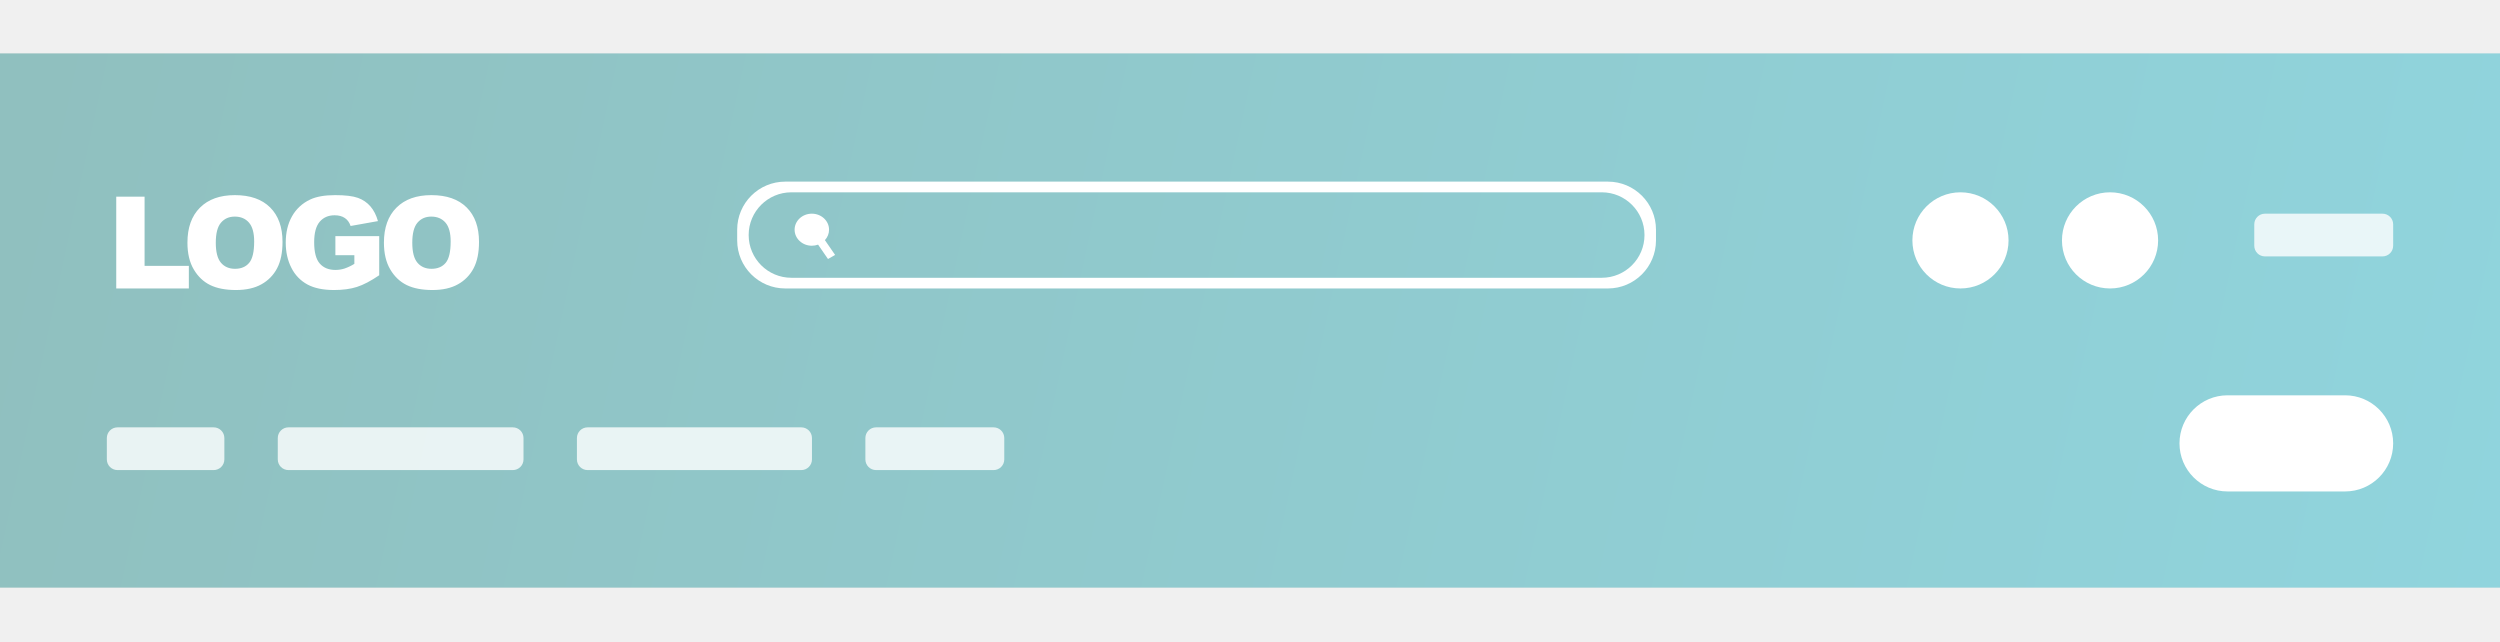
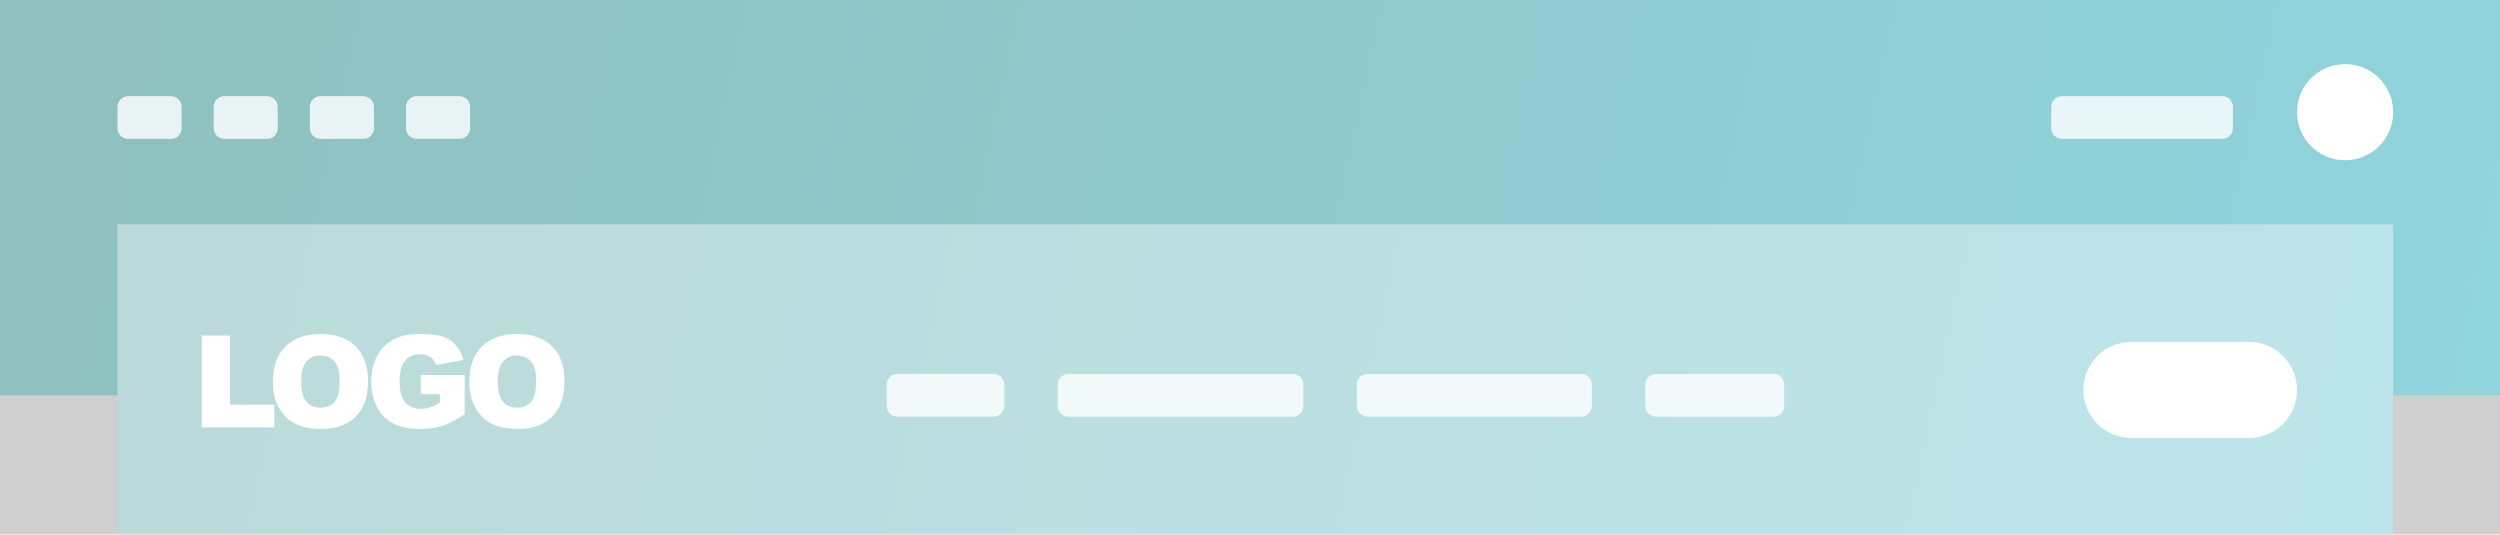
- <svg xmlns="http://www.w3.org/2000/svg" xmlns:xlink="http://www.w3.org/1999/xlink" width="234" height="60" viewBox="0 0 234 60">
+ <svg xmlns="http://www.w3.org/2000/svg" width="234px" height="50px" viewBox="0 0 234 50" version="1.1">
  <defs>
-     <linearGradient id="linearGradient-1" x1="0%" x2="100%" y1="47.717%" y2="52.283%">
-       <stop offset="0%" stop-color="#00A09D" />
-       <stop offset="100%" stop-color="#00E2FF" />
+     <linearGradient x1="0%" y1="47.717%" x2="100%" y2="52.283%" id="linearGradient-1">
+       <stop stop-color="#00A09D" offset="0%" />
+       <stop stop-color="#00E2FF" offset="100%" />
    </linearGradient>
-     <rect id="path-23" width="234" height="50" x="0" y="0" />
  </defs>
-   <g fill="none" fill-rule="evenodd" class="header_template_boxed">
-     <g class="bg__ecom" transform="translate(0 5)">
-       <use fill="#000" fill-opacity=".14" xlink:href="#path-23" />
-       <use fill="url(#linearGradient-1)" fill-opacity=".3" xlink:href="#path-23" />
-     </g>
-     <g fill="#FFF" fill-rule="nonzero" class="group" transform="translate(10 14)">
-       <path d="M7.676 13v-2.115H3.533V4.41H.88V13h6.797zm4.409.146c.953 0 1.749-.178 2.387-.536a3.613 3.613 0 0 0 1.465-1.5c.338-.642.507-1.465.507-2.47 0-1.382-.387-2.457-1.16-3.225-.773-.768-1.875-1.151-3.305-1.151-1.394 0-2.482.39-3.263 1.172-.782.78-1.172 1.873-1.172 3.275 0 1.004.197 1.84.592 2.508.394.668.909 1.156 1.543 1.465.635.308 1.437.462 2.406.462zm-.088-1.986c-.555 0-.993-.19-1.316-.568-.322-.38-.483-1.002-.483-1.87 0-.874.162-1.501.486-1.88.325-.38.754-.569 1.29-.569.558 0 1 .187 1.327.56.326.373.489.964.489 1.772 0 .961-.156 1.627-.469 1.999-.312.37-.754.556-1.324.556zm9.266 1.986c.828 0 1.544-.096 2.148-.29.603-.193 1.298-.557 2.083-1.092V8.102h-4.102v1.787h1.776v.808a4.59 4.59 0 0 1-.926.44 2.78 2.78 0 0 1-.85.129c-.625 0-1.112-.2-1.462-.598-.35-.398-.524-1.063-.524-1.992 0-.875.173-1.515.518-1.92.346-.403.81-.606 1.392-.606.39 0 .712.086.964.258.252.172.43.42.536.744l2.56-.457c-.156-.554-.39-1.012-.7-1.374a2.765 2.765 0 0 0-1.172-.8c-.47-.171-1.18-.257-2.13-.257-.984 0-1.767.138-2.349.416a3.757 3.757 0 0 0-1.7 1.579c-.386.693-.58 1.509-.58 2.446 0 .89.177 1.68.531 2.367a3.569 3.569 0 0 0 1.494 1.553c.643.348 1.474.521 2.493.521zm9.214 0c.953 0 1.749-.178 2.388-.536a3.613 3.613 0 0 0 1.464-1.5c.338-.642.507-1.465.507-2.47 0-1.382-.386-2.457-1.16-3.225-.773-.768-1.875-1.151-3.305-1.151-1.394 0-2.482.39-3.263 1.172-.781.78-1.172 1.873-1.172 3.275 0 1.004.197 1.84.592 2.508.394.668.909 1.156 1.544 1.465.634.308 1.436.462 2.405.462zm-.088-1.986c-.555 0-.993-.19-1.315-.568-.323-.38-.484-1.002-.484-1.87 0-.874.162-1.501.487-1.88.324-.38.753-.569 1.289-.569.558 0 1 .187 1.327.56.326.373.489.964.489 1.772 0 .961-.156 1.627-.469 1.999-.312.37-.754.556-1.324.556z" class="logo" />
-     </g>
-     <g fill="#FFF" class="group" transform="translate(179 18)">
-       <g class="link">
-         <rect width="9" height="9" class="rectangle" rx="4.5" />
+   <g id="Page-1" stroke="none" stroke-width="1" fill="none" fill-rule="evenodd">
+     <g id="header_template_boxed" fill-rule="nonzero">
+       <g id="Group">
+         <g id="path-23-link" fill="#000000" fill-opacity="0.14">
+           <rect id="path-23" x="0" y="0" width="234" height="50" />
+         </g>
+         <g id="path-23-link" fill="url(#linearGradient-1)" fill-opacity="0.3">
+           <polygon id="path-23" points="0 0 234 0 234 37 224 37 224 50 11 50 10.998 37 0 37" />
+         </g>
      </g>
-       <g class="link" transform="translate(14)">
-         <rect width="9" height="9" class="rectangle" rx="4.5" />
+       <g id="Group-3" transform="translate(11, 6)" fill="#FFFFFF">
+         <g id="Group" opacity="0.804" transform="translate(181, 3)">
+           <g id="Rectangle">
+             <rect x="0" y="0" width="17" height="4" rx="1" />
+           </g>
+         </g>
+         <g id="Group-2" transform="translate(0, 3)" opacity="0.804">
+           <g id="Rectangle" transform="translate(27, 0)">
+             <rect x="0" y="0" width="6" height="4" rx="1" />
+           </g>
+           <g id="Rectangle" transform="translate(18, 0)">
+             <rect x="0" y="0" width="6" height="4" rx="1" />
+           </g>
+           <g id="Rectangle" transform="translate(9, 0)">
+             <rect x="0" y="0" width="6" height="4" rx="1" />
+           </g>
+           <g id="Rectangle">
+             <rect x="0" y="0" width="6" height="4" rx="1" />
+           </g>
+         </g>
+         <g id="Rectangle" transform="translate(204, 0)">
+           <rect x="0" y="0" width="9" height="9" rx="4.5" />
+         </g>
      </g>
-       <g class="link" opacity=".804" transform="translate(32 2)">
-         <rect width="13" height="4" class="rectangle" rx="1" />
+       <g id="Group" opacity="0.4" transform="translate(11, 21)" fill="#FFFFFF">
+         <rect id="Rectangle" x="0" y="0" width="213" height="29" />
      </g>
-     </g>
-     <g fill="#FFF" class="search" transform="translate(69 17)">
-       <path d="M81.5 0A4.5 4.5 0 0 1 86 4.5v1a4.5 4.5 0 0 1-4.5 4.5h-77A4.5 4.5 0 0 1 0 5.5v-1A4.5 4.5 0 0 1 4.5 0h77zm-.575 1H5.075a4 4 0 1 0 0 8h75.85a4 4 0 1 0 0-8z" class="combined_shape" />
-       <path d="M6.987 3C7.878 3 8.6 3.672 8.6 4.5c0 .373-.146.714-.389.977l.955 1.384-.666.382-.927-1.345A1.715 1.715 0 0 1 6.987 6c-.89 0-1.612-.672-1.612-1.5S6.097 3 6.987 3z" class="combined_shape" />
-     </g>
-     <g fill="#FFF" class="group" transform="translate(10 37)">
-       <g class="link" opacity=".804" transform="translate(0 3)">
-         <rect width="11" height="4" class="rectangle" rx="1" />
+       <g id="Group" transform="translate(18, 31)" fill="#FFFFFF">
+         <path d="M7.676,9 L7.676,6.885 L3.533,6.885 L3.533,0.41 L0.88,0.41 L0.88,9 L7.677,9 L7.676,9 Z M12.085,9.146 C13.038,9.146 13.834,8.968 14.472,8.61 C15.098,8.266 15.608,7.744 15.937,7.11 C16.275,6.468 16.444,5.645 16.444,4.64 C16.444,3.258 16.057,2.183 15.284,1.415 C14.511,0.647 13.409,0.264 11.979,0.264 C10.585,0.264 9.497,0.654 8.716,1.436 C7.934,2.216 7.544,3.309 7.544,4.711 C7.544,5.715 7.741,6.551 8.136,7.219 C8.53,7.887 9.045,8.375 9.679,8.684 C10.314,8.992 11.116,9.146 12.085,9.146 L12.085,9.146 Z M11.997,7.16 C11.442,7.16 11.004,6.97 10.681,6.592 C10.359,6.212 10.198,5.59 10.198,4.722 C10.198,3.848 10.36,3.221 10.684,2.842 C11.009,2.462 11.438,2.273 11.974,2.273 C12.532,2.273 12.974,2.46 13.301,2.833 C13.627,3.206 13.79,3.797 13.79,4.605 C13.79,5.566 13.634,6.232 13.321,6.604 C13.009,6.974 12.567,7.16 11.997,7.16 L11.997,7.16 Z M21.263,9.146 C22.091,9.146 22.807,9.05 23.411,8.856 C24.014,8.663 24.709,8.299 25.494,7.764 L25.494,4.102 L21.392,4.102 L21.392,5.889 L23.168,5.889 L23.168,6.697 C22.877,6.878 22.566,7.025 22.242,7.137 C21.967,7.224 21.68,7.267 21.392,7.266 C20.767,7.266 20.28,7.066 19.93,6.668 C19.58,6.27 19.406,5.605 19.406,4.676 C19.406,3.801 19.579,3.161 19.924,2.756 C20.27,2.353 20.734,2.15 21.316,2.15 C21.706,2.15 22.028,2.236 22.28,2.408 C22.532,2.58 22.71,2.828 22.816,3.152 L25.376,2.695 C25.22,2.141 24.986,1.683 24.676,1.321 C24.362,0.957 23.958,0.681 23.504,0.521 C23.034,0.35 22.324,0.264 21.374,0.264 C20.39,0.264 19.607,0.402 19.025,0.68 C18.306,1.014 17.711,1.566 17.325,2.259 C16.939,2.952 16.745,3.768 16.745,4.705 C16.745,5.595 16.922,6.385 17.276,7.072 C17.602,7.731 18.124,8.274 18.77,8.625 C19.413,8.973 20.244,9.146 21.263,9.146 L21.263,9.146 Z M30.477,9.146 C31.43,9.146 32.226,8.968 32.865,8.61 C33.49,8.266 34,7.744 34.329,7.11 C34.667,6.468 34.836,5.645 34.836,4.64 C34.836,3.258 34.45,2.183 33.676,1.415 C32.903,0.647 31.801,0.264 30.371,0.264 C28.977,0.264 27.889,0.654 27.108,1.436 C26.327,2.216 25.936,3.309 25.936,4.711 C25.936,5.715 26.133,6.551 26.528,7.219 C26.922,7.887 27.437,8.375 28.072,8.684 C28.706,8.992 29.508,9.146 30.477,9.146 Z M30.389,7.16 C29.834,7.16 29.396,6.97 29.074,6.592 C28.751,6.212 28.59,5.59 28.59,4.722 C28.59,3.848 28.752,3.221 29.077,2.842 C29.401,2.462 29.83,2.273 30.366,2.273 C30.924,2.273 31.366,2.46 31.693,2.833 C32.019,3.206 32.182,3.797 32.182,4.605 C32.182,5.566 32.026,6.232 31.713,6.604 C31.401,6.974 30.959,7.16 30.389,7.16 L30.389,7.16 Z" id="Shape" />
      </g>
-       <g class="link" opacity=".804" transform="translate(16 3)">
-         <rect width="23" height="4" class="rectangle" rx="1" />
+       <g id="Group" transform="translate(83, 32)" fill="#FFFFFF">
+         <g id="Group-4" transform="translate(0, 3)" opacity="0.804">
+           <g id="Group">
+             <rect id="Rectangle" x="0" y="0" width="11" height="4" rx="1" />
+           </g>
+           <g id="Group" transform="translate(16, 0)">
+             <rect id="Rectangle" x="0" y="0" width="23" height="4" rx="1" />
+           </g>
+           <g id="Group" transform="translate(71, 0)">
+             <rect id="Rectangle" x="0" y="0" width="13" height="4" rx="1" />
+           </g>
+           <g id="Group" transform="translate(44, 0)">
+             <rect id="Rectangle" x="0" y="0" width="22" height="4" rx="1" />
+           </g>
+         </g>
+         <rect id="Rectangle" x="112" y="0" width="20" height="9" rx="4.5" />
      </g>
-       <g class="link" opacity=".804" transform="translate(71 3)">
-         <rect width="13" height="4" class="rectangle" rx="1" />
-       </g>
-       <g class="link" opacity=".804" transform="translate(44 3)">
-         <rect width="22" height="4" class="rectangle" rx="1" />
-       </g>
-       <rect width="20" height="9" class="rectangle" rx="4.5" transform="translate(194)" />
    </g>
  </g>
</svg>
